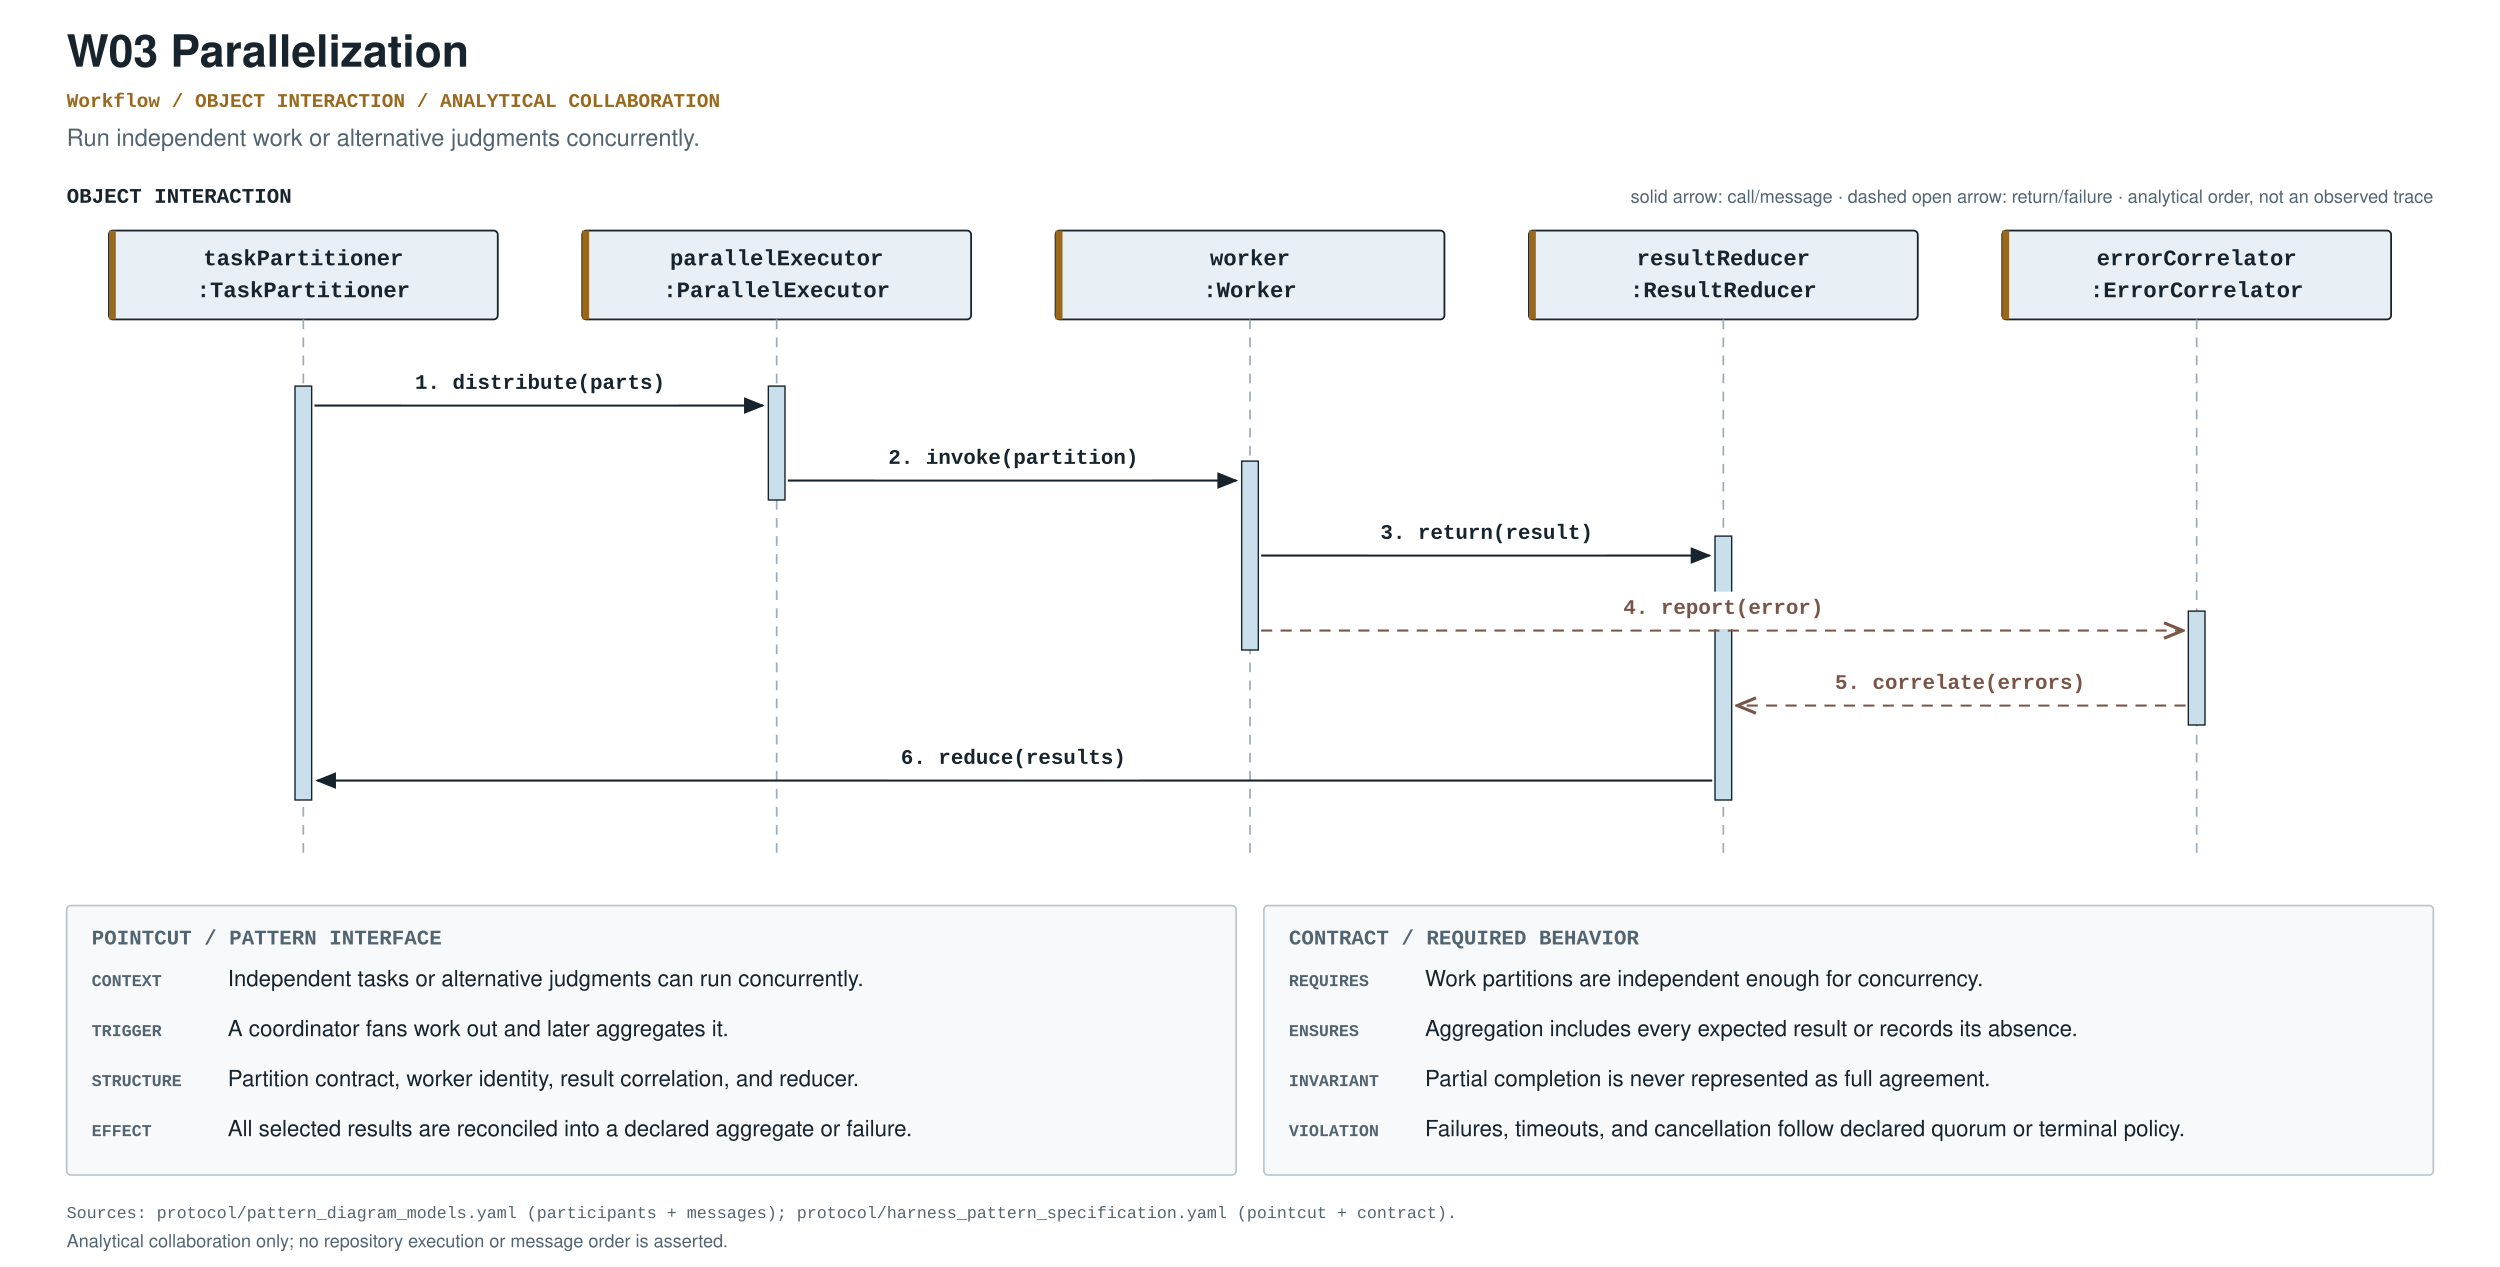
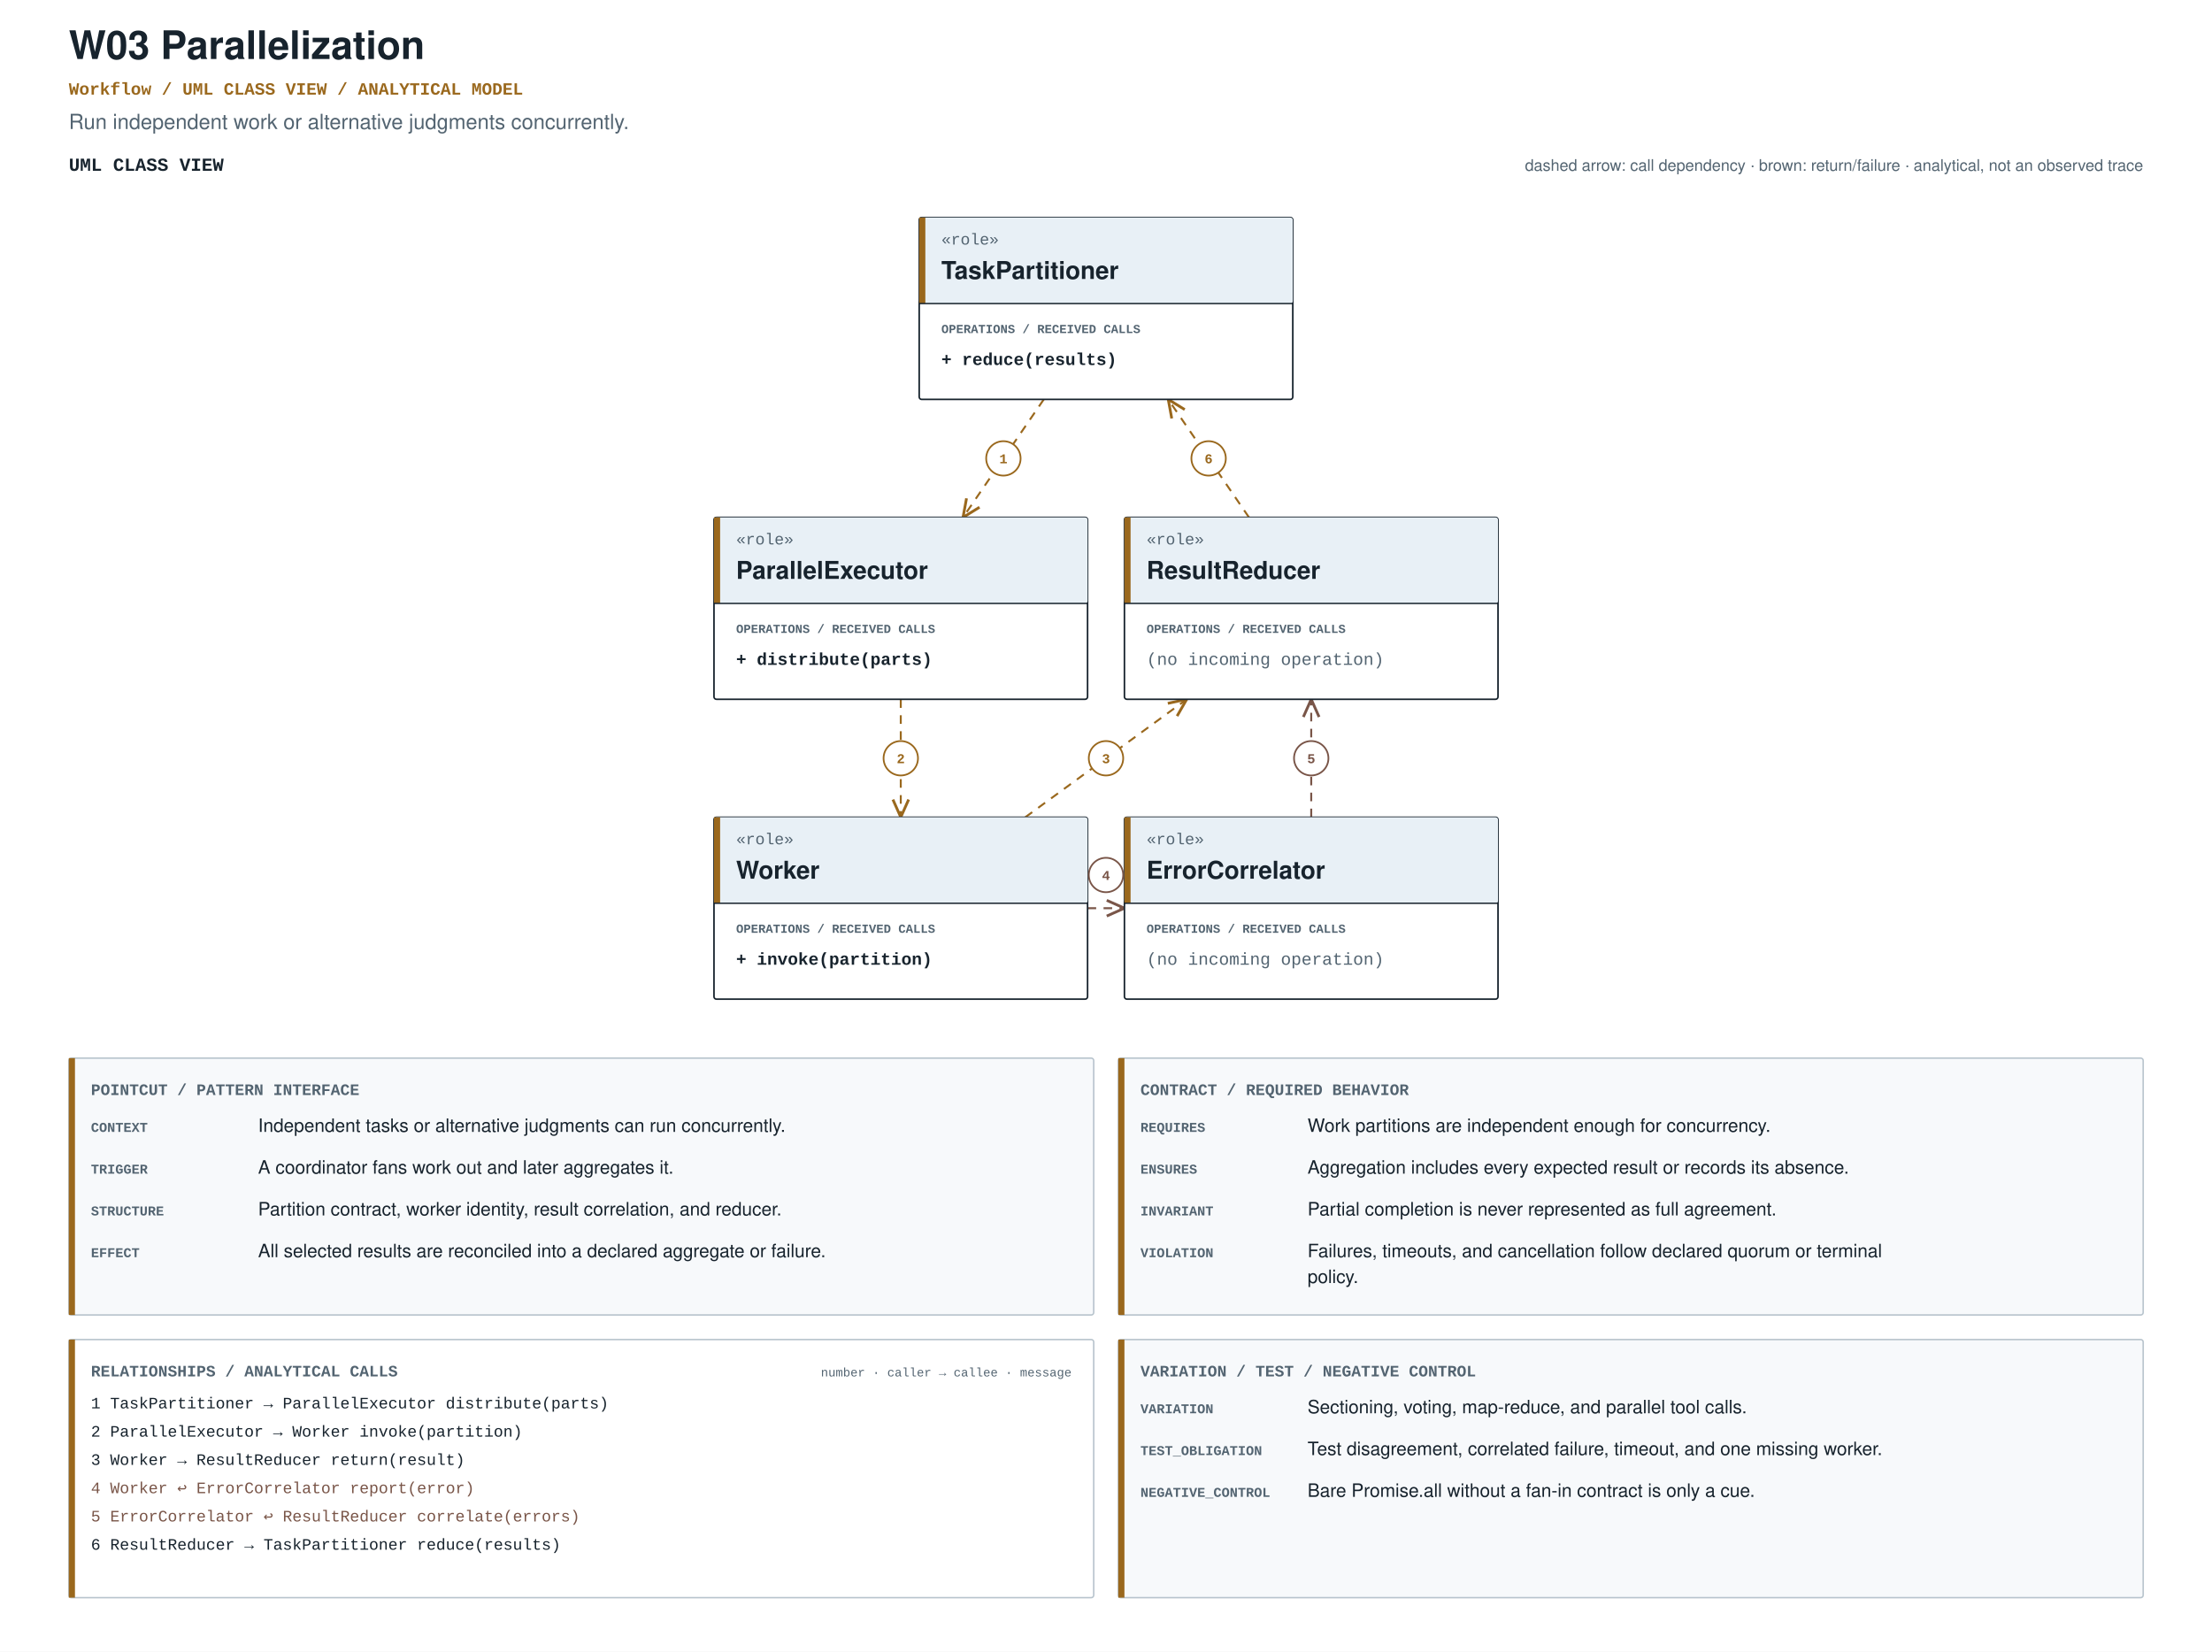
- <svg xmlns="http://www.w3.org/2000/svg" viewBox="0 0 1800 912" width="183mm" height="92.72mm" role="img" data-diagram-type="object-interaction" data-pattern-id="W03" aria-labelledby="title-W03 desc-W03">
+ <svg xmlns="http://www.w3.org/2000/svg" viewBox="0 0 1800 1344" width="183mm" height="136.64mm" role="img" data-diagram-type="uml-class" data-pattern-id="W03" aria-labelledby="title-W03 desc-W03">
  <defs>
-     <marker id="filledArrow" markerWidth="10" markerHeight="8" refX="9" refY="4" orient="auto" markerUnits="strokeWidth">
-       <path d="M0,0 L10,4 L0,8 Z" fill="#17232D" />
+     <marker id="umlOpenAccent" markerWidth="12" markerHeight="10" refX="10" refY="5" orient="auto" markerUnits="strokeWidth">
+       <path d="M1,1 L10,5 L1,9" fill="none" stroke="#9A681D" stroke-width="1.4" />
    </marker>
-     <marker id="openArrow" markerWidth="11" markerHeight="9" refX="10" refY="4.5" orient="auto" markerUnits="strokeWidth">
-       <path d="M1,0.8 L10,4.5 L1,8.2" fill="none" stroke="#795548" stroke-width="1.5" />
+     <marker id="umlOpenReturn" markerWidth="12" markerHeight="10" refX="10" refY="5" orient="auto" markerUnits="strokeWidth">
+       <path d="M1,1 L10,5 L1,9" fill="none" stroke="#795548" stroke-width="1.4" />
    </marker>
  </defs>
-   <rect x="0" y="0" width="1800" height="912" rx="0" fill="#FFFFFF" stroke="none" stroke-width="1.2" />
-   <text x="48" y="48" font-family="Helvetica Neue, Helvetica, Arial, sans-serif" font-size="32" font-weight="700" fill="#17232D" text-anchor="start">W03  Parallelization</text>
-   <text x="48" y="77" font-family="Menlo, Monaco, Courier New, monospace" font-size="14" font-weight="700" fill="#9A681D" text-anchor="start">Workflow / OBJECT INTERACTION / ANALYTICAL COLLABORATION</text>
+   <rect x="0" y="0" width="1800" height="1344" rx="0" fill="#FFFFFF" stroke="none" stroke-width="1.2" />
+   <text x="56" y="48" font-family="Helvetica Neue, Helvetica, Arial, sans-serif" font-size="32" font-weight="700" fill="#17232D" text-anchor="start">W03  Parallelization</text>
+   <text x="56" y="77" font-family="Menlo, Monaco, Courier New, monospace" font-size="14" font-weight="700" fill="#9A681D" text-anchor="start">Workflow / UML CLASS VIEW / ANALYTICAL MODEL</text>
  <text font-family="Helvetica Neue, Helvetica, Arial, sans-serif" font-size="17" font-weight="400" fill="#536471" text-anchor="start">
-     <tspan x="48" y="105">Run independent work or alternative judgments concurrently.</tspan>
+     <tspan x="56" y="105">Run independent work or alternative judgments concurrently.</tspan>
  </text>
-   <text x="48" y="146" font-family="Menlo, Monaco, Courier New, monospace" font-size="15" font-weight="700" fill="#17232D" text-anchor="start">OBJECT INTERACTION</text>
-   <text x="1752" y="146" font-family="Helvetica Neue, Helvetica, Arial, sans-serif" font-size="13" font-weight="400" fill="#536471" text-anchor="end">solid arrow: call/message · dashed open arrow: return/failure · analytical order, not an observed trace</text>
-   <g class="participant" data-participant="TaskPartitioner" data-role="TaskPartitioner" data-instance="taskPartitioner">
-     <rect x="78.4" y="166" width="280" height="64" rx="3" fill="#E8F0F6" stroke="#17232D" stroke-width="1.3" class="object-header" />
-     <rect x="78.4" y="166" width="5" height="64" rx="0" fill="#9A681D" stroke="none" stroke-width="1.2" />
-     <text x="218.4" y="191" font-family="Menlo, Monaco, Courier New, monospace" font-size="16" font-weight="600" fill="#17232D" text-anchor="middle" class="instance-name">taskPartitioner</text>
-     <text x="218.4" y="214" font-family="Menlo, Monaco, Courier New, monospace" font-size="16" font-weight="700" fill="#17232D" text-anchor="middle" class="role-name">:TaskPartitioner</text>
-     <line class="lifeline" x1="218.4" y1="230" x2="218.4" y2="618" stroke="#9AAAB6" stroke-width="1.2" stroke-dasharray="7 6" />
-     <rect x="212.4" y="278" width="12" height="298" rx="0" fill="#C9DFEC" stroke="#17232D" stroke-width="1" class="activation" />
+   <text x="56" y="139" font-family="Menlo, Monaco, Courier New, monospace" font-size="15" font-weight="700" fill="#17232D" text-anchor="start">UML CLASS VIEW</text>
+   <text x="1744" y="139" font-family="Helvetica Neue, Helvetica, Arial, sans-serif" font-size="13" font-weight="400" fill="#536471" text-anchor="end">dashed arrow: call dependency · brown: return/failure · analytical, not an observed trace</text>
+   <g class="dependency forward" data-source="TaskPartitioner" data-target="ParallelExecutor" data-numbers="1" data-messages="distribute(parts)">
+     <path d="M 849.35 325 Q 816.5 373 783.65 421" fill="none" stroke="#9A681D" stroke-width="1.6" stroke-dasharray="7 6" marker-end="url(#umlOpenAccent)" />
  </g>
-   <g class="participant" data-participant="ParallelExecutor" data-role="ParallelExecutor" data-instance="parallelExecutor">
-     <rect x="419.2" y="166" width="280" height="64" rx="3" fill="#E8F0F6" stroke="#17232D" stroke-width="1.3" class="object-header" />
-     <rect x="419.2" y="166" width="5" height="64" rx="0" fill="#9A681D" stroke="none" stroke-width="1.2" />
-     <text x="559.2" y="191" font-family="Menlo, Monaco, Courier New, monospace" font-size="16" font-weight="600" fill="#17232D" text-anchor="middle" class="instance-name">parallelExecutor</text>
-     <text x="559.2" y="214" font-family="Menlo, Monaco, Courier New, monospace" font-size="16" font-weight="700" fill="#17232D" text-anchor="middle" class="role-name">:ParallelExecutor</text>
-     <line class="lifeline" x1="559.2" y1="230" x2="559.2" y2="618" stroke="#9AAAB6" stroke-width="1.2" stroke-dasharray="7 6" />
-     <rect x="553.2" y="278" width="12" height="82" rx="0" fill="#C9DFEC" stroke="#17232D" stroke-width="1" class="activation" />
+   <g class="dependency forward" data-source="ParallelExecutor" data-target="Worker" data-numbers="2" data-messages="invoke(partition)">
+     <path d="M 733 569 Q 733 617 733 665" fill="none" stroke="#9A681D" stroke-width="1.6" stroke-dasharray="7 6" marker-end="url(#umlOpenAccent)" />
  </g>
-   <g class="participant" data-participant="Worker" data-role="Worker" data-instance="worker">
-     <rect x="760" y="166" width="280" height="64" rx="3" fill="#E8F0F6" stroke="#17232D" stroke-width="1.3" class="object-header" />
-     <rect x="760" y="166" width="5" height="64" rx="0" fill="#9A681D" stroke="none" stroke-width="1.2" />
-     <text x="900" y="191" font-family="Menlo, Monaco, Courier New, monospace" font-size="16" font-weight="600" fill="#17232D" text-anchor="middle" class="instance-name">worker</text>
-     <text x="900" y="214" font-family="Menlo, Monaco, Courier New, monospace" font-size="16" font-weight="700" fill="#17232D" text-anchor="middle" class="role-name">:Worker</text>
-     <line class="lifeline" x1="900" y1="230" x2="900" y2="618" stroke="#9AAAB6" stroke-width="1.2" stroke-dasharray="7 6" />
-     <rect x="894" y="332" width="12" height="136" rx="0" fill="#C9DFEC" stroke="#17232D" stroke-width="1" class="activation" />
+   <g class="dependency forward" data-source="Worker" data-target="ResultReducer" data-numbers="3" data-messages="return(result)">
+     <path d="M 834.3 665 Q 900 617 965.7 569" fill="none" stroke="#9A681D" stroke-width="1.6" stroke-dasharray="7 6" marker-end="url(#umlOpenAccent)" />
  </g>
-   <g class="participant" data-participant="ResultReducer" data-role="ResultReducer" data-instance="resultReducer">
-     <rect x="1100.8" y="166" width="280" height="64" rx="3" fill="#E8F0F6" stroke="#17232D" stroke-width="1.3" class="object-header" />
-     <rect x="1100.8" y="166" width="5" height="64" rx="0" fill="#9A681D" stroke="none" stroke-width="1.2" />
-     <text x="1240.8" y="191" font-family="Menlo, Monaco, Courier New, monospace" font-size="16" font-weight="600" fill="#17232D" text-anchor="middle" class="instance-name">resultReducer</text>
-     <text x="1240.8" y="214" font-family="Menlo, Monaco, Courier New, monospace" font-size="16" font-weight="700" fill="#17232D" text-anchor="middle" class="role-name">:ResultReducer</text>
-     <line class="lifeline" x1="1240.8" y1="230" x2="1240.8" y2="618" stroke="#9AAAB6" stroke-width="1.2" stroke-dasharray="7 6" />
-     <rect x="1234.8" y="386" width="12" height="190" rx="0" fill="#C9DFEC" stroke="#17232D" stroke-width="1" class="activation" />
+   <g class="dependency return-or-failure" data-source="Worker" data-target="ErrorCorrelator" data-numbers="4" data-messages="report(error)">
+     <path d="M 885 739 Q 900 739 915 739" fill="none" stroke="#795548" stroke-width="1.6" stroke-dasharray="7 6" marker-end="url(#umlOpenReturn)" />
  </g>
-   <g class="participant" data-participant="ErrorCorrelator" data-role="ErrorCorrelator" data-instance="errorCorrelator">
-     <rect x="1441.6" y="166" width="280" height="64" rx="3" fill="#E8F0F6" stroke="#17232D" stroke-width="1.3" class="object-header" />
-     <rect x="1441.6" y="166" width="5" height="64" rx="0" fill="#9A681D" stroke="none" stroke-width="1.2" />
-     <text x="1581.6" y="191" font-family="Menlo, Monaco, Courier New, monospace" font-size="16" font-weight="600" fill="#17232D" text-anchor="middle" class="instance-name">errorCorrelator</text>
-     <text x="1581.6" y="214" font-family="Menlo, Monaco, Courier New, monospace" font-size="16" font-weight="700" fill="#17232D" text-anchor="middle" class="role-name">:ErrorCorrelator</text>
-     <line class="lifeline" x1="1581.6" y1="230" x2="1581.6" y2="618" stroke="#9AAAB6" stroke-width="1.2" stroke-dasharray="7 6" />
-     <rect x="1575.6" y="440" width="12" height="82" rx="0" fill="#C9DFEC" stroke="#17232D" stroke-width="1" class="activation" />
+   <g class="dependency return-or-failure" data-source="ErrorCorrelator" data-target="ResultReducer" data-numbers="5" data-messages="correlate(errors)">
+     <path d="M 1067 665 Q 1067 617 1067 569" fill="none" stroke="#795548" stroke-width="1.6" stroke-dasharray="7 6" marker-end="url(#umlOpenReturn)" />
  </g>
-   <g class="message forward" data-number="1" data-source="TaskPartitioner" data-target="ParallelExecutor" data-message="distribute(parts)">
-     <line x1="226.4" y1="292" x2="549.2" y2="292" stroke="#17232D" stroke-width="1.5" marker-end="url(#filledArrow)" />
-     <rect x="288.8" y="264" width="200" height="27" rx="0" fill="#FFFFFF" stroke="none" stroke-width="1.2" class="message-label-background" />
-     <text font-family="Menlo, Monaco, Courier New, monospace" font-size="15" font-weight="600" fill="#17232D" text-anchor="middle" class="message-label">
-       <tspan x="388.8" y="280">1. distribute(parts)</tspan>
-     </text>
+   <g class="dependency forward" data-source="ResultReducer" data-target="TaskPartitioner" data-numbers="6" data-messages="reduce(results)">
+     <path d="M 1016.35 421 Q 983.5 373 950.65 325" fill="none" stroke="#9A681D" stroke-width="1.6" stroke-dasharray="7 6" marker-end="url(#umlOpenAccent)" />
  </g>
-   <g class="message forward" data-number="2" data-source="ParallelExecutor" data-target="Worker" data-message="invoke(partition)">
-     <line x1="567.2" y1="346" x2="890" y2="346" stroke="#17232D" stroke-width="1.5" marker-end="url(#filledArrow)" />
-     <rect x="629.6" y="318" width="200" height="27" rx="0" fill="#FFFFFF" stroke="none" stroke-width="1.2" class="message-label-background" />
-     <text font-family="Menlo, Monaco, Courier New, monospace" font-size="15" font-weight="600" fill="#17232D" text-anchor="middle" class="message-label">
-       <tspan x="729.6" y="334">2. invoke(partition)</tspan>
-     </text>
+   <g class="class-node" data-participant="TaskPartitioner" data-role="TaskPartitioner" data-layer="0">
+     <rect x="748" y="177" width="304" height="148" rx="2" fill="#FFFFFF" stroke="#17232D" stroke-width="1.3" class="class-box" />
+     <rect x="748" y="177" width="304" height="70" rx="2" fill="#E8F0F6" stroke="none" stroke-width="1.2" class="class-header" />
+     <rect x="748" y="177" width="5" height="70" rx="0" fill="#9A681D" stroke="none" stroke-width="1.2" class="class-accent" />
+     <text x="766" y="199" font-family="Menlo, Monaco, Courier New, monospace" font-size="13" font-weight="400" fill="#536471" text-anchor="start" class="class-stereotype">«role»</text>
+     <text x="766" y="227" font-family="Helvetica Neue, Helvetica, Arial, sans-serif" font-size="20" font-weight="700" fill="#17232D" text-anchor="start" class="class-name">TaskPartitioner</text>
+     <line x1="748" y1="247" x2="1052" y2="247" stroke="#17232D" stroke-width="1.1" />
+     <text x="766" y="271" font-family="Menlo, Monaco, Courier New, monospace" font-size="10" font-weight="700" fill="#536471" text-anchor="start" class="class-compartment-label">OPERATIONS / RECEIVED CALLS</text>
+     <text x="766" y="297" font-family="Menlo, Monaco, Courier New, monospace" font-size="14" font-weight="600" fill="#17232D" text-anchor="start" class="class-operation">+ reduce(results)</text>
  </g>
-   <g class="message forward" data-number="3" data-source="Worker" data-target="ResultReducer" data-message="return(result)">
-     <line x1="908" y1="400" x2="1230.8" y2="400" stroke="#17232D" stroke-width="1.5" marker-end="url(#filledArrow)" />
-     <rect x="984.5" y="372" width="171.8" height="27" rx="0" fill="#FFFFFF" stroke="none" stroke-width="1.2" class="message-label-background" />
-     <text font-family="Menlo, Monaco, Courier New, monospace" font-size="15" font-weight="600" fill="#17232D" text-anchor="middle" class="message-label">
-       <tspan x="1070.4" y="388">3. return(result)</tspan>
-     </text>
+   <g class="class-node" data-participant="ParallelExecutor" data-role="ParallelExecutor" data-layer="1">
+     <rect x="581" y="421" width="304" height="148" rx="2" fill="#FFFFFF" stroke="#17232D" stroke-width="1.3" class="class-box" />
+     <rect x="581" y="421" width="304" height="70" rx="2" fill="#E8F0F6" stroke="none" stroke-width="1.2" class="class-header" />
+     <rect x="581" y="421" width="5" height="70" rx="0" fill="#9A681D" stroke="none" stroke-width="1.2" class="class-accent" />
+     <text x="599" y="443" font-family="Menlo, Monaco, Courier New, monospace" font-size="13" font-weight="400" fill="#536471" text-anchor="start" class="class-stereotype">«role»</text>
+     <text x="599" y="471" font-family="Helvetica Neue, Helvetica, Arial, sans-serif" font-size="20" font-weight="700" fill="#17232D" text-anchor="start" class="class-name">ParallelExecutor</text>
+     <line x1="581" y1="491" x2="885" y2="491" stroke="#17232D" stroke-width="1.1" />
+     <text x="599" y="515" font-family="Menlo, Monaco, Courier New, monospace" font-size="10" font-weight="700" fill="#536471" text-anchor="start" class="class-compartment-label">OPERATIONS / RECEIVED CALLS</text>
+     <text x="599" y="541" font-family="Menlo, Monaco, Courier New, monospace" font-size="14" font-weight="600" fill="#17232D" text-anchor="start" class="class-operation">+ distribute(parts)</text>
  </g>
-   <g class="message return-or-failure" data-number="4" data-source="Worker" data-target="ErrorCorrelator" data-message="report(error)">
-     <line x1="908" y1="454" x2="1571.6" y2="454" stroke="#795548" stroke-width="1.5" marker-end="url(#openArrow)" stroke-dasharray="8 6" />
-     <rect x="1159.6" y="426" width="162.4" height="27" rx="0" fill="#FFFFFF" stroke="none" stroke-width="1.2" class="message-label-background" />
-     <text font-family="Menlo, Monaco, Courier New, monospace" font-size="15" font-weight="600" fill="#795548" text-anchor="middle" class="message-label">
-       <tspan x="1240.8" y="442">4. report(error)</tspan>
-     </text>
+   <g class="class-node" data-participant="Worker" data-role="Worker" data-layer="2">
+     <rect x="581" y="665" width="304" height="148" rx="2" fill="#FFFFFF" stroke="#17232D" stroke-width="1.3" class="class-box" />
+     <rect x="581" y="665" width="304" height="70" rx="2" fill="#E8F0F6" stroke="none" stroke-width="1.2" class="class-header" />
+     <rect x="581" y="665" width="5" height="70" rx="0" fill="#9A681D" stroke="none" stroke-width="1.2" class="class-accent" />
+     <text x="599" y="687" font-family="Menlo, Monaco, Courier New, monospace" font-size="13" font-weight="400" fill="#536471" text-anchor="start" class="class-stereotype">«role»</text>
+     <text x="599" y="715" font-family="Helvetica Neue, Helvetica, Arial, sans-serif" font-size="20" font-weight="700" fill="#17232D" text-anchor="start" class="class-name">Worker</text>
+     <line x1="581" y1="735" x2="885" y2="735" stroke="#17232D" stroke-width="1.1" />
+     <text x="599" y="759" font-family="Menlo, Monaco, Courier New, monospace" font-size="10" font-weight="700" fill="#536471" text-anchor="start" class="class-compartment-label">OPERATIONS / RECEIVED CALLS</text>
+     <text x="599" y="785" font-family="Menlo, Monaco, Courier New, monospace" font-size="14" font-weight="600" fill="#17232D" text-anchor="start" class="class-operation">+ invoke(partition)</text>
  </g>
-   <g class="message return-or-failure" data-number="5" data-source="ErrorCorrelator" data-target="ResultReducer" data-message="correlate(errors)">
-     <line x1="1573.6" y1="508" x2="1250.8" y2="508" stroke="#795548" stroke-width="1.5" marker-end="url(#openArrow)" stroke-dasharray="8 6" />
-     <rect x="1311.2" y="480" width="200" height="27" rx="0" fill="#FFFFFF" stroke="none" stroke-width="1.2" class="message-label-background" />
-     <text font-family="Menlo, Monaco, Courier New, monospace" font-size="15" font-weight="600" fill="#795548" text-anchor="middle" class="message-label">
-       <tspan x="1411.2" y="496">5. correlate(errors)</tspan>
-     </text>
+   <g class="class-node" data-participant="ResultReducer" data-role="ResultReducer" data-layer="1">
+     <rect x="915" y="421" width="304" height="148" rx="2" fill="#FFFFFF" stroke="#17232D" stroke-width="1.3" class="class-box" />
+     <rect x="915" y="421" width="304" height="70" rx="2" fill="#E8F0F6" stroke="none" stroke-width="1.2" class="class-header" />
+     <rect x="915" y="421" width="5" height="70" rx="0" fill="#9A681D" stroke="none" stroke-width="1.2" class="class-accent" />
+     <text x="933" y="443" font-family="Menlo, Monaco, Courier New, monospace" font-size="13" font-weight="400" fill="#536471" text-anchor="start" class="class-stereotype">«role»</text>
+     <text x="933" y="471" font-family="Helvetica Neue, Helvetica, Arial, sans-serif" font-size="20" font-weight="700" fill="#17232D" text-anchor="start" class="class-name">ResultReducer</text>
+     <line x1="915" y1="491" x2="1219" y2="491" stroke="#17232D" stroke-width="1.1" />
+     <text x="933" y="515" font-family="Menlo, Monaco, Courier New, monospace" font-size="10" font-weight="700" fill="#536471" text-anchor="start" class="class-compartment-label">OPERATIONS / RECEIVED CALLS</text>
+     <text x="933" y="541" font-family="Menlo, Monaco, Courier New, monospace" font-size="14" font-weight="400" fill="#536471" text-anchor="start" class="class-operation">(no incoming operation)</text>
  </g>
-   <g class="message forward" data-number="6" data-source="ResultReducer" data-target="TaskPartitioner" data-message="reduce(results)">
-     <line x1="1232.8" y1="562" x2="228.4" y2="562" stroke="#17232D" stroke-width="1.5" marker-end="url(#filledArrow)" />
-     <rect x="639" y="534" width="181.2" height="27" rx="0" fill="#FFFFFF" stroke="none" stroke-width="1.2" class="message-label-background" />
-     <text font-family="Menlo, Monaco, Courier New, monospace" font-size="15" font-weight="600" fill="#17232D" text-anchor="middle" class="message-label">
-       <tspan x="729.6" y="550">6. reduce(results)</tspan>
-     </text>
+   <g class="class-node" data-participant="ErrorCorrelator" data-role="ErrorCorrelator" data-layer="2">
+     <rect x="915" y="665" width="304" height="148" rx="2" fill="#FFFFFF" stroke="#17232D" stroke-width="1.3" class="class-box" />
+     <rect x="915" y="665" width="304" height="70" rx="2" fill="#E8F0F6" stroke="none" stroke-width="1.2" class="class-header" />
+     <rect x="915" y="665" width="5" height="70" rx="0" fill="#9A681D" stroke="none" stroke-width="1.2" class="class-accent" />
+     <text x="933" y="687" font-family="Menlo, Monaco, Courier New, monospace" font-size="13" font-weight="400" fill="#536471" text-anchor="start" class="class-stereotype">«role»</text>
+     <text x="933" y="715" font-family="Helvetica Neue, Helvetica, Arial, sans-serif" font-size="20" font-weight="700" fill="#17232D" text-anchor="start" class="class-name">ErrorCorrelator</text>
+     <line x1="915" y1="735" x2="1219" y2="735" stroke="#17232D" stroke-width="1.1" />
+     <text x="933" y="759" font-family="Menlo, Monaco, Courier New, monospace" font-size="10" font-weight="700" fill="#536471" text-anchor="start" class="class-compartment-label">OPERATIONS / RECEIVED CALLS</text>
+     <text x="933" y="785" font-family="Menlo, Monaco, Courier New, monospace" font-size="14" font-weight="400" fill="#536471" text-anchor="start" class="class-operation">(no incoming operation)</text>
  </g>
-   <rect x="48" y="652" width="842" height="194" rx="3" fill="#F7F9FB" stroke="#B8C4CD" stroke-width="1.2" />
-   <text x="66" y="680" font-family="Menlo, Monaco, Courier New, monospace" font-size="15" font-weight="700" fill="#536471" text-anchor="start">POINTCUT / PATTERN INTERFACE</text>
-   <text x="66" y="710" font-family="Menlo, Monaco, Courier New, monospace" font-size="12" font-weight="700" fill="#536471" text-anchor="start">CONTEXT</text>
-   <text font-family="Helvetica Neue, Helvetica, Arial, sans-serif" font-size="16" font-weight="400" fill="#17232D" text-anchor="start">
-     <tspan x="164" y="710">Independent tasks or alternative judgments can run concurrently.</tspan>
+   <g class="dependency-badge">
+     <circle cx="816.5" cy="373" r="14" fill="#FFFFFF" stroke="#9A681D" stroke-width="1.4" />
+     <text x="816.5" y="377" font-family="Menlo, Monaco, Courier New, monospace" font-size="11" font-weight="700" fill="#9A681D" text-anchor="middle">1</text>
+   </g>
+   <g class="dependency-badge">
+     <circle cx="733" cy="617" r="14" fill="#FFFFFF" stroke="#9A681D" stroke-width="1.4" />
+     <text x="733" y="621" font-family="Menlo, Monaco, Courier New, monospace" font-size="11" font-weight="700" fill="#9A681D" text-anchor="middle">2</text>
+   </g>
+   <g class="dependency-badge">
+     <circle cx="900" cy="617" r="14" fill="#FFFFFF" stroke="#9A681D" stroke-width="1.4" />
+     <text x="900" y="621" font-family="Menlo, Monaco, Courier New, monospace" font-size="11" font-weight="700" fill="#9A681D" text-anchor="middle">3</text>
+   </g>
+   <g class="dependency-badge">
+     <circle cx="900" cy="712" r="14" fill="#FFFFFF" stroke="#795548" stroke-width="1.4" />
+     <text x="900" y="716" font-family="Menlo, Monaco, Courier New, monospace" font-size="11" font-weight="700" fill="#795548" text-anchor="middle">4</text>
+   </g>
+   <g class="dependency-badge">
+     <circle cx="1067" cy="617" r="14" fill="#FFFFFF" stroke="#795548" stroke-width="1.4" />
+     <text x="1067" y="621" font-family="Menlo, Monaco, Courier New, monospace" font-size="11" font-weight="700" fill="#795548" text-anchor="middle">5</text>
+   </g>
+   <g class="dependency-badge">
+     <circle cx="983.5" cy="373" r="14" fill="#FFFFFF" stroke="#9A681D" stroke-width="1.4" />
+     <text x="983.5" y="377" font-family="Menlo, Monaco, Courier New, monospace" font-size="11" font-weight="700" fill="#9A681D" text-anchor="middle">6</text>
+   </g>
+   <rect x="56" y="861" width="834" height="209" rx="2" fill="#F7F9FB" stroke="#B8C4CD" stroke-width="1.2" />
+   <rect x="56" y="861" width="5" height="209" rx="0" fill="#9A681D" stroke="none" stroke-width="1.2" />
+   <text x="74" y="891" font-family="Menlo, Monaco, Courier New, monospace" font-size="13" font-weight="700" fill="#536471" text-anchor="start">POINTCUT / PATTERN INTERFACE</text>
+   <text x="74" y="921" font-family="Menlo, Monaco, Courier New, monospace" font-size="11" font-weight="700" fill="#536471" text-anchor="start">CONTEXT</text>
+   <text font-family="Helvetica Neue, Helvetica, Arial, sans-serif" font-size="15" font-weight="400" fill="#17232D" text-anchor="start">
+     <tspan x="210" y="921">Independent tasks or alternative judgments can run concurrently.</tspan>
  </text>
-   <text x="66" y="746" font-family="Menlo, Monaco, Courier New, monospace" font-size="12" font-weight="700" fill="#536471" text-anchor="start">TRIGGER</text>
-   <text font-family="Helvetica Neue, Helvetica, Arial, sans-serif" font-size="16" font-weight="400" fill="#17232D" text-anchor="start">
-     <tspan x="164" y="746">A coordinator fans work out and later aggregates it.</tspan>
+   <text x="74" y="955" font-family="Menlo, Monaco, Courier New, monospace" font-size="11" font-weight="700" fill="#536471" text-anchor="start">TRIGGER</text>
+   <text font-family="Helvetica Neue, Helvetica, Arial, sans-serif" font-size="15" font-weight="400" fill="#17232D" text-anchor="start">
+     <tspan x="210" y="955">A coordinator fans work out and later aggregates it.</tspan>
  </text>
-   <text x="66" y="782" font-family="Menlo, Monaco, Courier New, monospace" font-size="12" font-weight="700" fill="#536471" text-anchor="start">STRUCTURE</text>
-   <text font-family="Helvetica Neue, Helvetica, Arial, sans-serif" font-size="16" font-weight="400" fill="#17232D" text-anchor="start">
-     <tspan x="164" y="782">Partition contract, worker identity, result correlation, and reducer.</tspan>
+   <text x="74" y="989" font-family="Menlo, Monaco, Courier New, monospace" font-size="11" font-weight="700" fill="#536471" text-anchor="start">STRUCTURE</text>
+   <text font-family="Helvetica Neue, Helvetica, Arial, sans-serif" font-size="15" font-weight="400" fill="#17232D" text-anchor="start">
+     <tspan x="210" y="989">Partition contract, worker identity, result correlation, and reducer.</tspan>
  </text>
-   <text x="66" y="818" font-family="Menlo, Monaco, Courier New, monospace" font-size="12" font-weight="700" fill="#536471" text-anchor="start">EFFECT</text>
-   <text font-family="Helvetica Neue, Helvetica, Arial, sans-serif" font-size="16" font-weight="400" fill="#17232D" text-anchor="start">
-     <tspan x="164" y="818">All selected results are reconciled into a declared aggregate or failure.</tspan>
+   <text x="74" y="1023" font-family="Menlo, Monaco, Courier New, monospace" font-size="11" font-weight="700" fill="#536471" text-anchor="start">EFFECT</text>
+   <text font-family="Helvetica Neue, Helvetica, Arial, sans-serif" font-size="15" font-weight="400" fill="#17232D" text-anchor="start">
+     <tspan x="210" y="1023">All selected results are reconciled into a declared aggregate or failure.</tspan>
  </text>
-   <rect x="910" y="652" width="842" height="194" rx="3" fill="#F7F9FB" stroke="#B8C4CD" stroke-width="1.2" />
-   <text x="928" y="680" font-family="Menlo, Monaco, Courier New, monospace" font-size="15" font-weight="700" fill="#536471" text-anchor="start">CONTRACT / REQUIRED BEHAVIOR</text>
-   <text x="928" y="710" font-family="Menlo, Monaco, Courier New, monospace" font-size="12" font-weight="700" fill="#536471" text-anchor="start">REQUIRES</text>
-   <text font-family="Helvetica Neue, Helvetica, Arial, sans-serif" font-size="16" font-weight="400" fill="#17232D" text-anchor="start">
-     <tspan x="1026" y="710">Work partitions are independent enough for concurrency.</tspan>
+   <rect x="910" y="861" width="834" height="209" rx="2" fill="#F7F9FB" stroke="#B8C4CD" stroke-width="1.2" />
+   <rect x="910" y="861" width="5" height="209" rx="0" fill="#9A681D" stroke="none" stroke-width="1.2" />
+   <text x="928" y="891" font-family="Menlo, Monaco, Courier New, monospace" font-size="13" font-weight="700" fill="#536471" text-anchor="start">CONTRACT / REQUIRED BEHAVIOR</text>
+   <text x="928" y="921" font-family="Menlo, Monaco, Courier New, monospace" font-size="11" font-weight="700" fill="#536471" text-anchor="start">REQUIRES</text>
+   <text font-family="Helvetica Neue, Helvetica, Arial, sans-serif" font-size="15" font-weight="400" fill="#17232D" text-anchor="start">
+     <tspan x="1064" y="921">Work partitions are independent enough for concurrency.</tspan>
  </text>
-   <text x="928" y="746" font-family="Menlo, Monaco, Courier New, monospace" font-size="12" font-weight="700" fill="#536471" text-anchor="start">ENSURES</text>
-   <text font-family="Helvetica Neue, Helvetica, Arial, sans-serif" font-size="16" font-weight="400" fill="#17232D" text-anchor="start">
-     <tspan x="1026" y="746">Aggregation includes every expected result or records its absence.</tspan>
+   <text x="928" y="955" font-family="Menlo, Monaco, Courier New, monospace" font-size="11" font-weight="700" fill="#536471" text-anchor="start">ENSURES</text>
+   <text font-family="Helvetica Neue, Helvetica, Arial, sans-serif" font-size="15" font-weight="400" fill="#17232D" text-anchor="start">
+     <tspan x="1064" y="955">Aggregation includes every expected result or records its absence.</tspan>
  </text>
-   <text x="928" y="782" font-family="Menlo, Monaco, Courier New, monospace" font-size="12" font-weight="700" fill="#536471" text-anchor="start">INVARIANT</text>
-   <text font-family="Helvetica Neue, Helvetica, Arial, sans-serif" font-size="16" font-weight="400" fill="#17232D" text-anchor="start">
-     <tspan x="1026" y="782">Partial completion is never represented as full agreement.</tspan>
+   <text x="928" y="989" font-family="Menlo, Monaco, Courier New, monospace" font-size="11" font-weight="700" fill="#536471" text-anchor="start">INVARIANT</text>
+   <text font-family="Helvetica Neue, Helvetica, Arial, sans-serif" font-size="15" font-weight="400" fill="#17232D" text-anchor="start">
+     <tspan x="1064" y="989">Partial completion is never represented as full agreement.</tspan>
  </text>
-   <text x="928" y="818" font-family="Menlo, Monaco, Courier New, monospace" font-size="12" font-weight="700" fill="#536471" text-anchor="start">VIOLATION</text>
-   <text font-family="Helvetica Neue, Helvetica, Arial, sans-serif" font-size="16" font-weight="400" fill="#17232D" text-anchor="start">
-     <tspan x="1026" y="818">Failures, timeouts, and cancellation follow declared quorum or terminal policy.</tspan>
+   <text x="928" y="1023" font-family="Menlo, Monaco, Courier New, monospace" font-size="11" font-weight="700" fill="#536471" text-anchor="start">VIOLATION</text>
+   <text font-family="Helvetica Neue, Helvetica, Arial, sans-serif" font-size="15" font-weight="400" fill="#17232D" text-anchor="start">
+     <tspan x="1064" y="1023">Failures, timeouts, and cancellation follow declared quorum or terminal</tspan>
+     <tspan x="1064" y="1044">policy.</tspan>
  </text>
-   <text x="48" y="877" font-family="Menlo, Monaco, Courier New, monospace" font-size="12" font-weight="400" fill="#536471" text-anchor="start">Sources: protocol/pattern_diagram_models.yaml (participants + messages); protocol/harness_pattern_specification.yaml (pointcut + contract).</text>
-   <text x="48" y="898" font-family="Helvetica Neue, Helvetica, Arial, sans-serif" font-size="13" font-weight="400" fill="#536471" text-anchor="start">Analytical collaboration only; no repository execution or message order is asserted.</text>
+   <rect x="56" y="1090" width="834" height="210" rx="2" fill="#FFFFFF" stroke="#B8C4CD" stroke-width="1.2" />
+   <rect x="56" y="1090" width="5" height="210" rx="0" fill="#9A681D" stroke="none" stroke-width="1.2" />
+   <text x="74" y="1120" font-family="Menlo, Monaco, Courier New, monospace" font-size="13" font-weight="700" fill="#536471" text-anchor="start">RELATIONSHIPS / ANALYTICAL CALLS</text>
+   <text x="872" y="1120" font-family="Menlo, Monaco, Courier New, monospace" font-size="10" font-weight="400" fill="#536471" text-anchor="end">number · caller → callee · message</text>
+   <text font-family="Menlo, Monaco, Courier New, monospace" font-size="13" font-weight="400" fill="#17232D" text-anchor="start">
+     <tspan x="74" y="1146">1 TaskPartitioner → ParallelExecutor distribute(parts)</tspan>
+   </text>
+   <text font-family="Menlo, Monaco, Courier New, monospace" font-size="13" font-weight="400" fill="#17232D" text-anchor="start">
+     <tspan x="74" y="1169">2 ParallelExecutor → Worker invoke(partition)</tspan>
+   </text>
+   <text font-family="Menlo, Monaco, Courier New, monospace" font-size="13" font-weight="400" fill="#17232D" text-anchor="start">
+     <tspan x="74" y="1192">3 Worker → ResultReducer return(result)</tspan>
+   </text>
+   <text font-family="Menlo, Monaco, Courier New, monospace" font-size="13" font-weight="400" fill="#795548" text-anchor="start">
+     <tspan x="74" y="1215">4 Worker ↩ ErrorCorrelator report(error)</tspan>
+   </text>
+   <text font-family="Menlo, Monaco, Courier New, monospace" font-size="13" font-weight="400" fill="#795548" text-anchor="start">
+     <tspan x="74" y="1238">5 ErrorCorrelator ↩ ResultReducer correlate(errors)</tspan>
+   </text>
+   <text font-family="Menlo, Monaco, Courier New, monospace" font-size="13" font-weight="400" fill="#17232D" text-anchor="start">
+     <tspan x="74" y="1261">6 ResultReducer → TaskPartitioner reduce(results)</tspan>
+   </text>
+   <rect x="910" y="1090" width="834" height="210" rx="2" fill="#F7F9FB" stroke="#B8C4CD" stroke-width="1.2" />
+   <rect x="910" y="1090" width="5" height="210" rx="0" fill="#9A681D" stroke="none" stroke-width="1.2" />
+   <text x="928" y="1120" font-family="Menlo, Monaco, Courier New, monospace" font-size="13" font-weight="700" fill="#536471" text-anchor="start">VARIATION / TEST / NEGATIVE CONTROL</text>
+   <text x="928" y="1150" font-family="Menlo, Monaco, Courier New, monospace" font-size="11" font-weight="700" fill="#536471" text-anchor="start">VARIATION</text>
+   <text font-family="Helvetica Neue, Helvetica, Arial, sans-serif" font-size="15" font-weight="400" fill="#17232D" text-anchor="start">
+     <tspan x="1064" y="1150">Sectioning, voting, map-reduce, and parallel tool calls.</tspan>
+   </text>
+   <text x="928" y="1184" font-family="Menlo, Monaco, Courier New, monospace" font-size="11" font-weight="700" fill="#536471" text-anchor="start">TEST_OBLIGATION</text>
+   <text font-family="Helvetica Neue, Helvetica, Arial, sans-serif" font-size="15" font-weight="400" fill="#17232D" text-anchor="start">
+     <tspan x="1064" y="1184">Test disagreement, correlated failure, timeout, and one missing worker.</tspan>
+   </text>
+   <text x="928" y="1218" font-family="Menlo, Monaco, Courier New, monospace" font-size="11" font-weight="700" fill="#536471" text-anchor="start">NEGATIVE_CONTROL</text>
+   <text font-family="Helvetica Neue, Helvetica, Arial, sans-serif" font-size="15" font-weight="400" fill="#17232D" text-anchor="start">
+     <tspan x="1064" y="1218">Bare Promise.all without a fan-in contract is only a cue.</tspan>
+   </text>
</svg>
